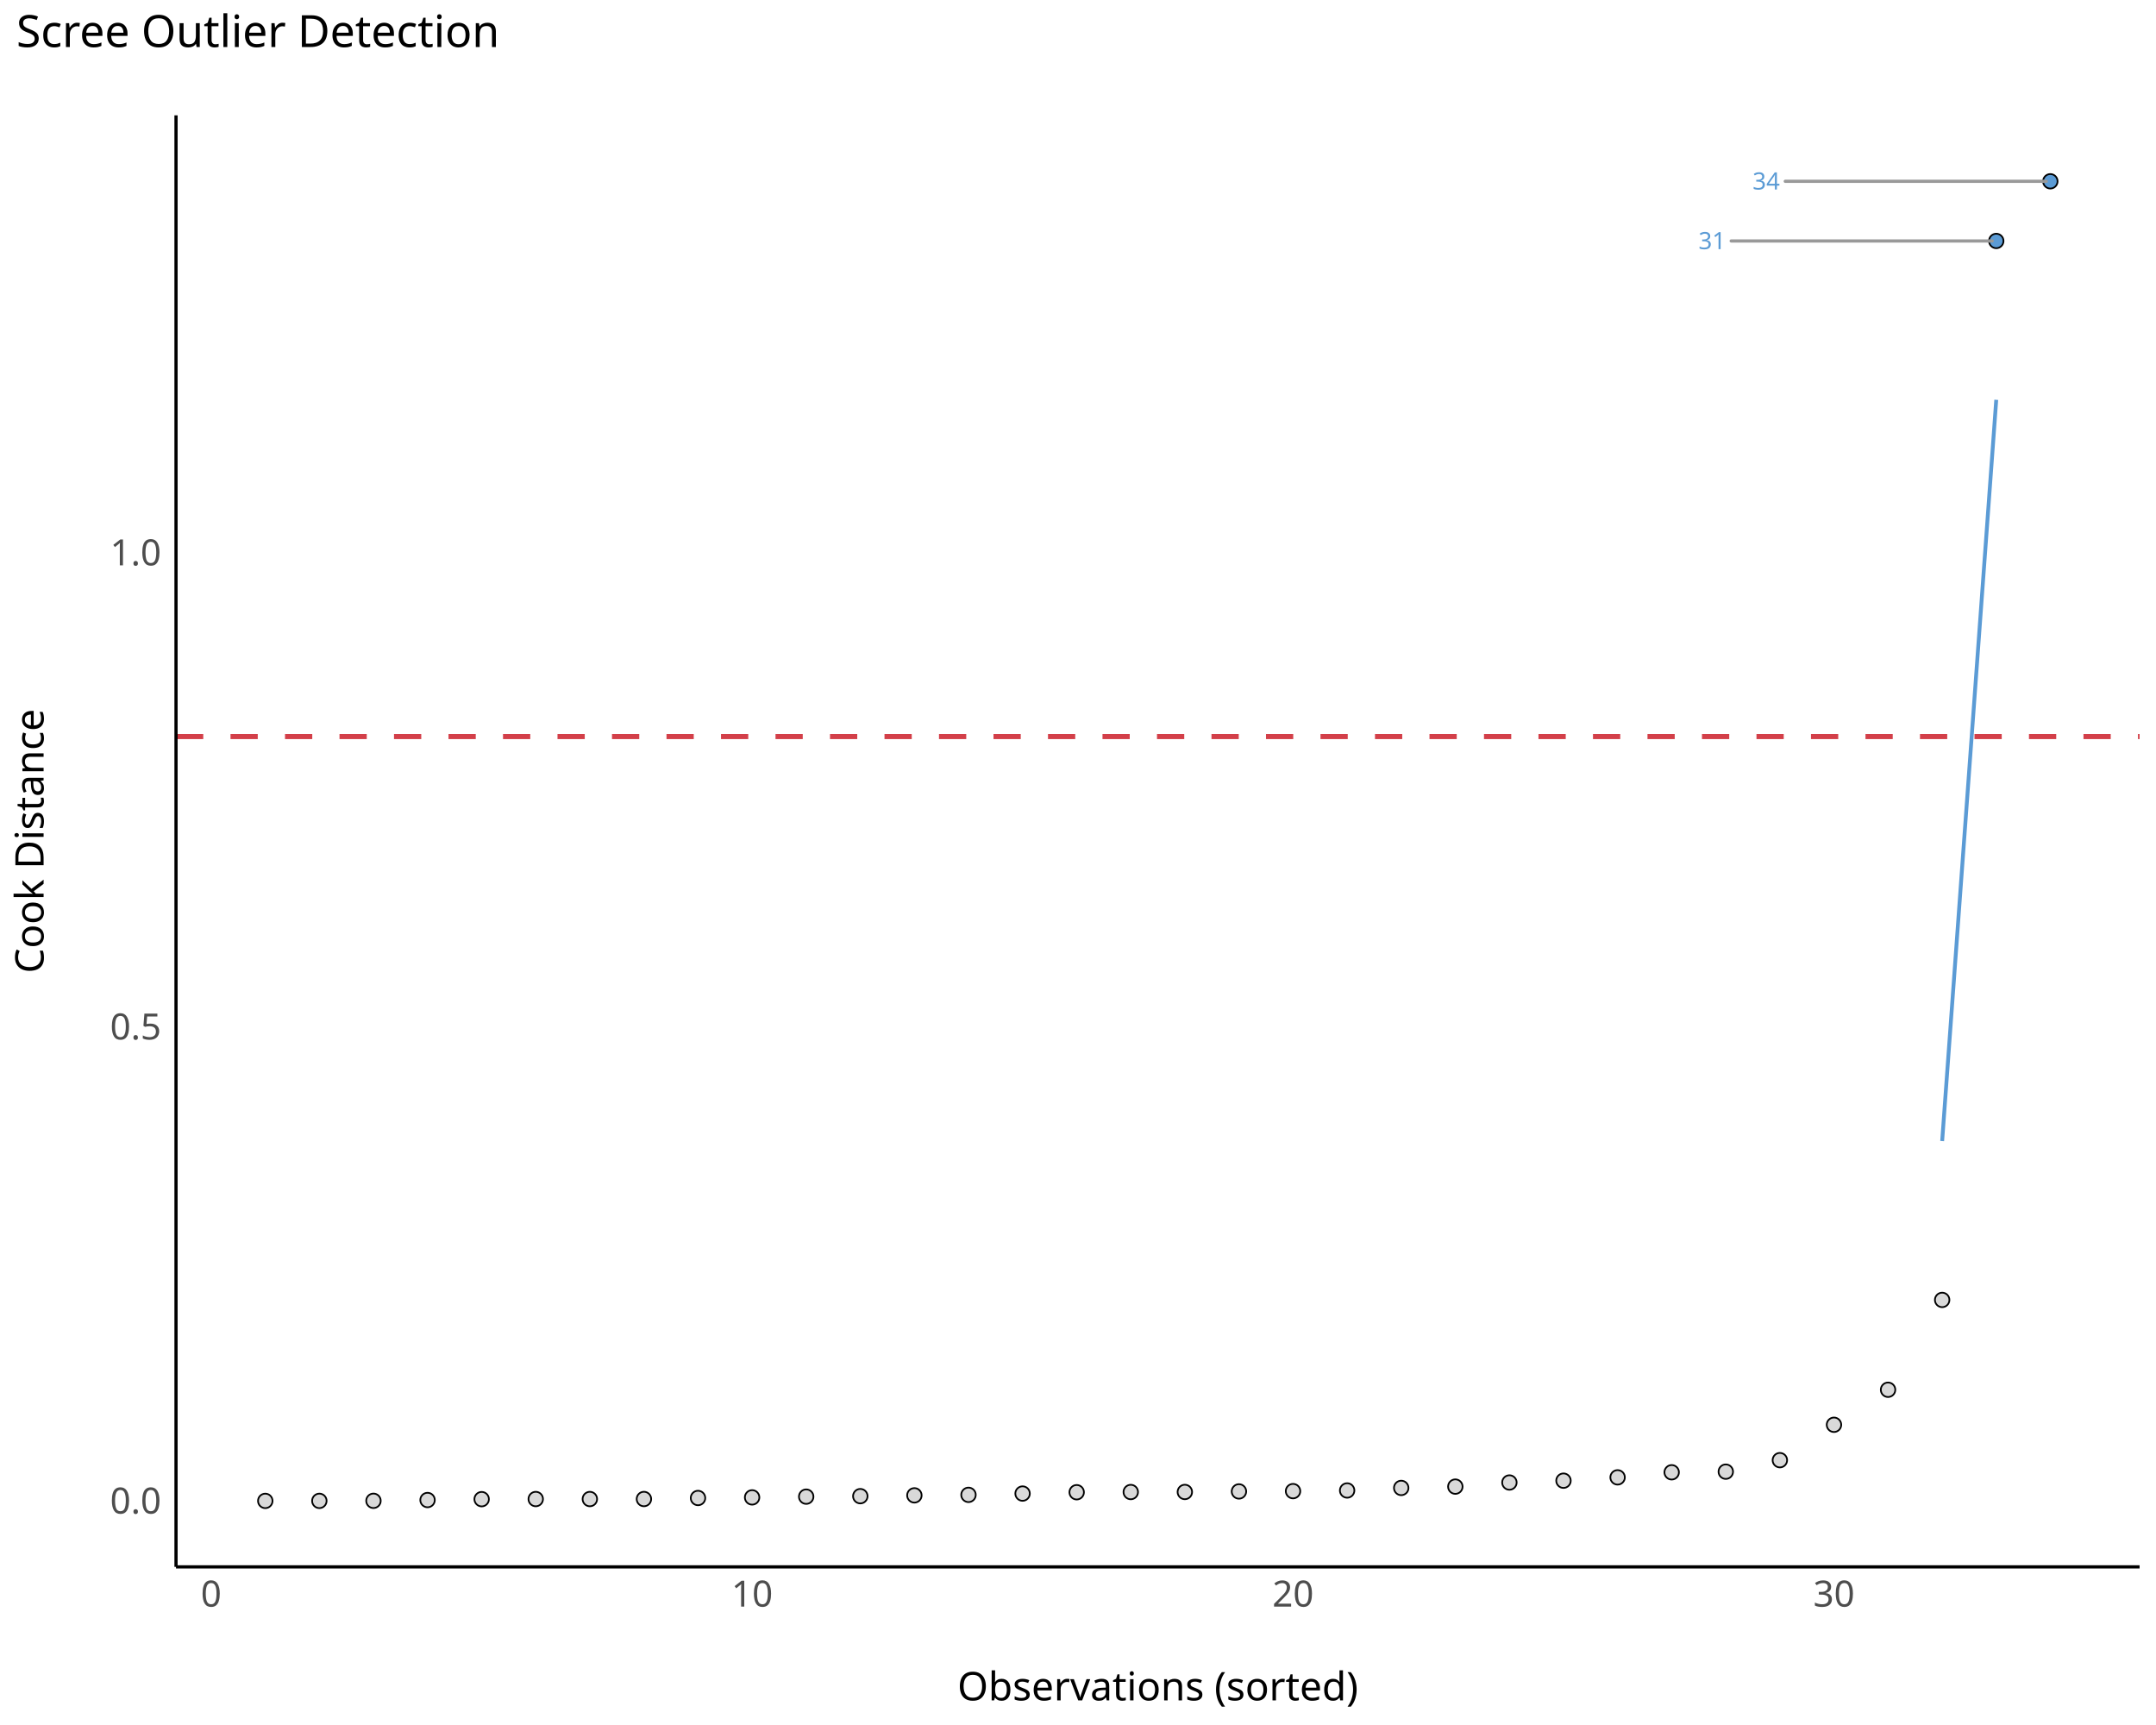
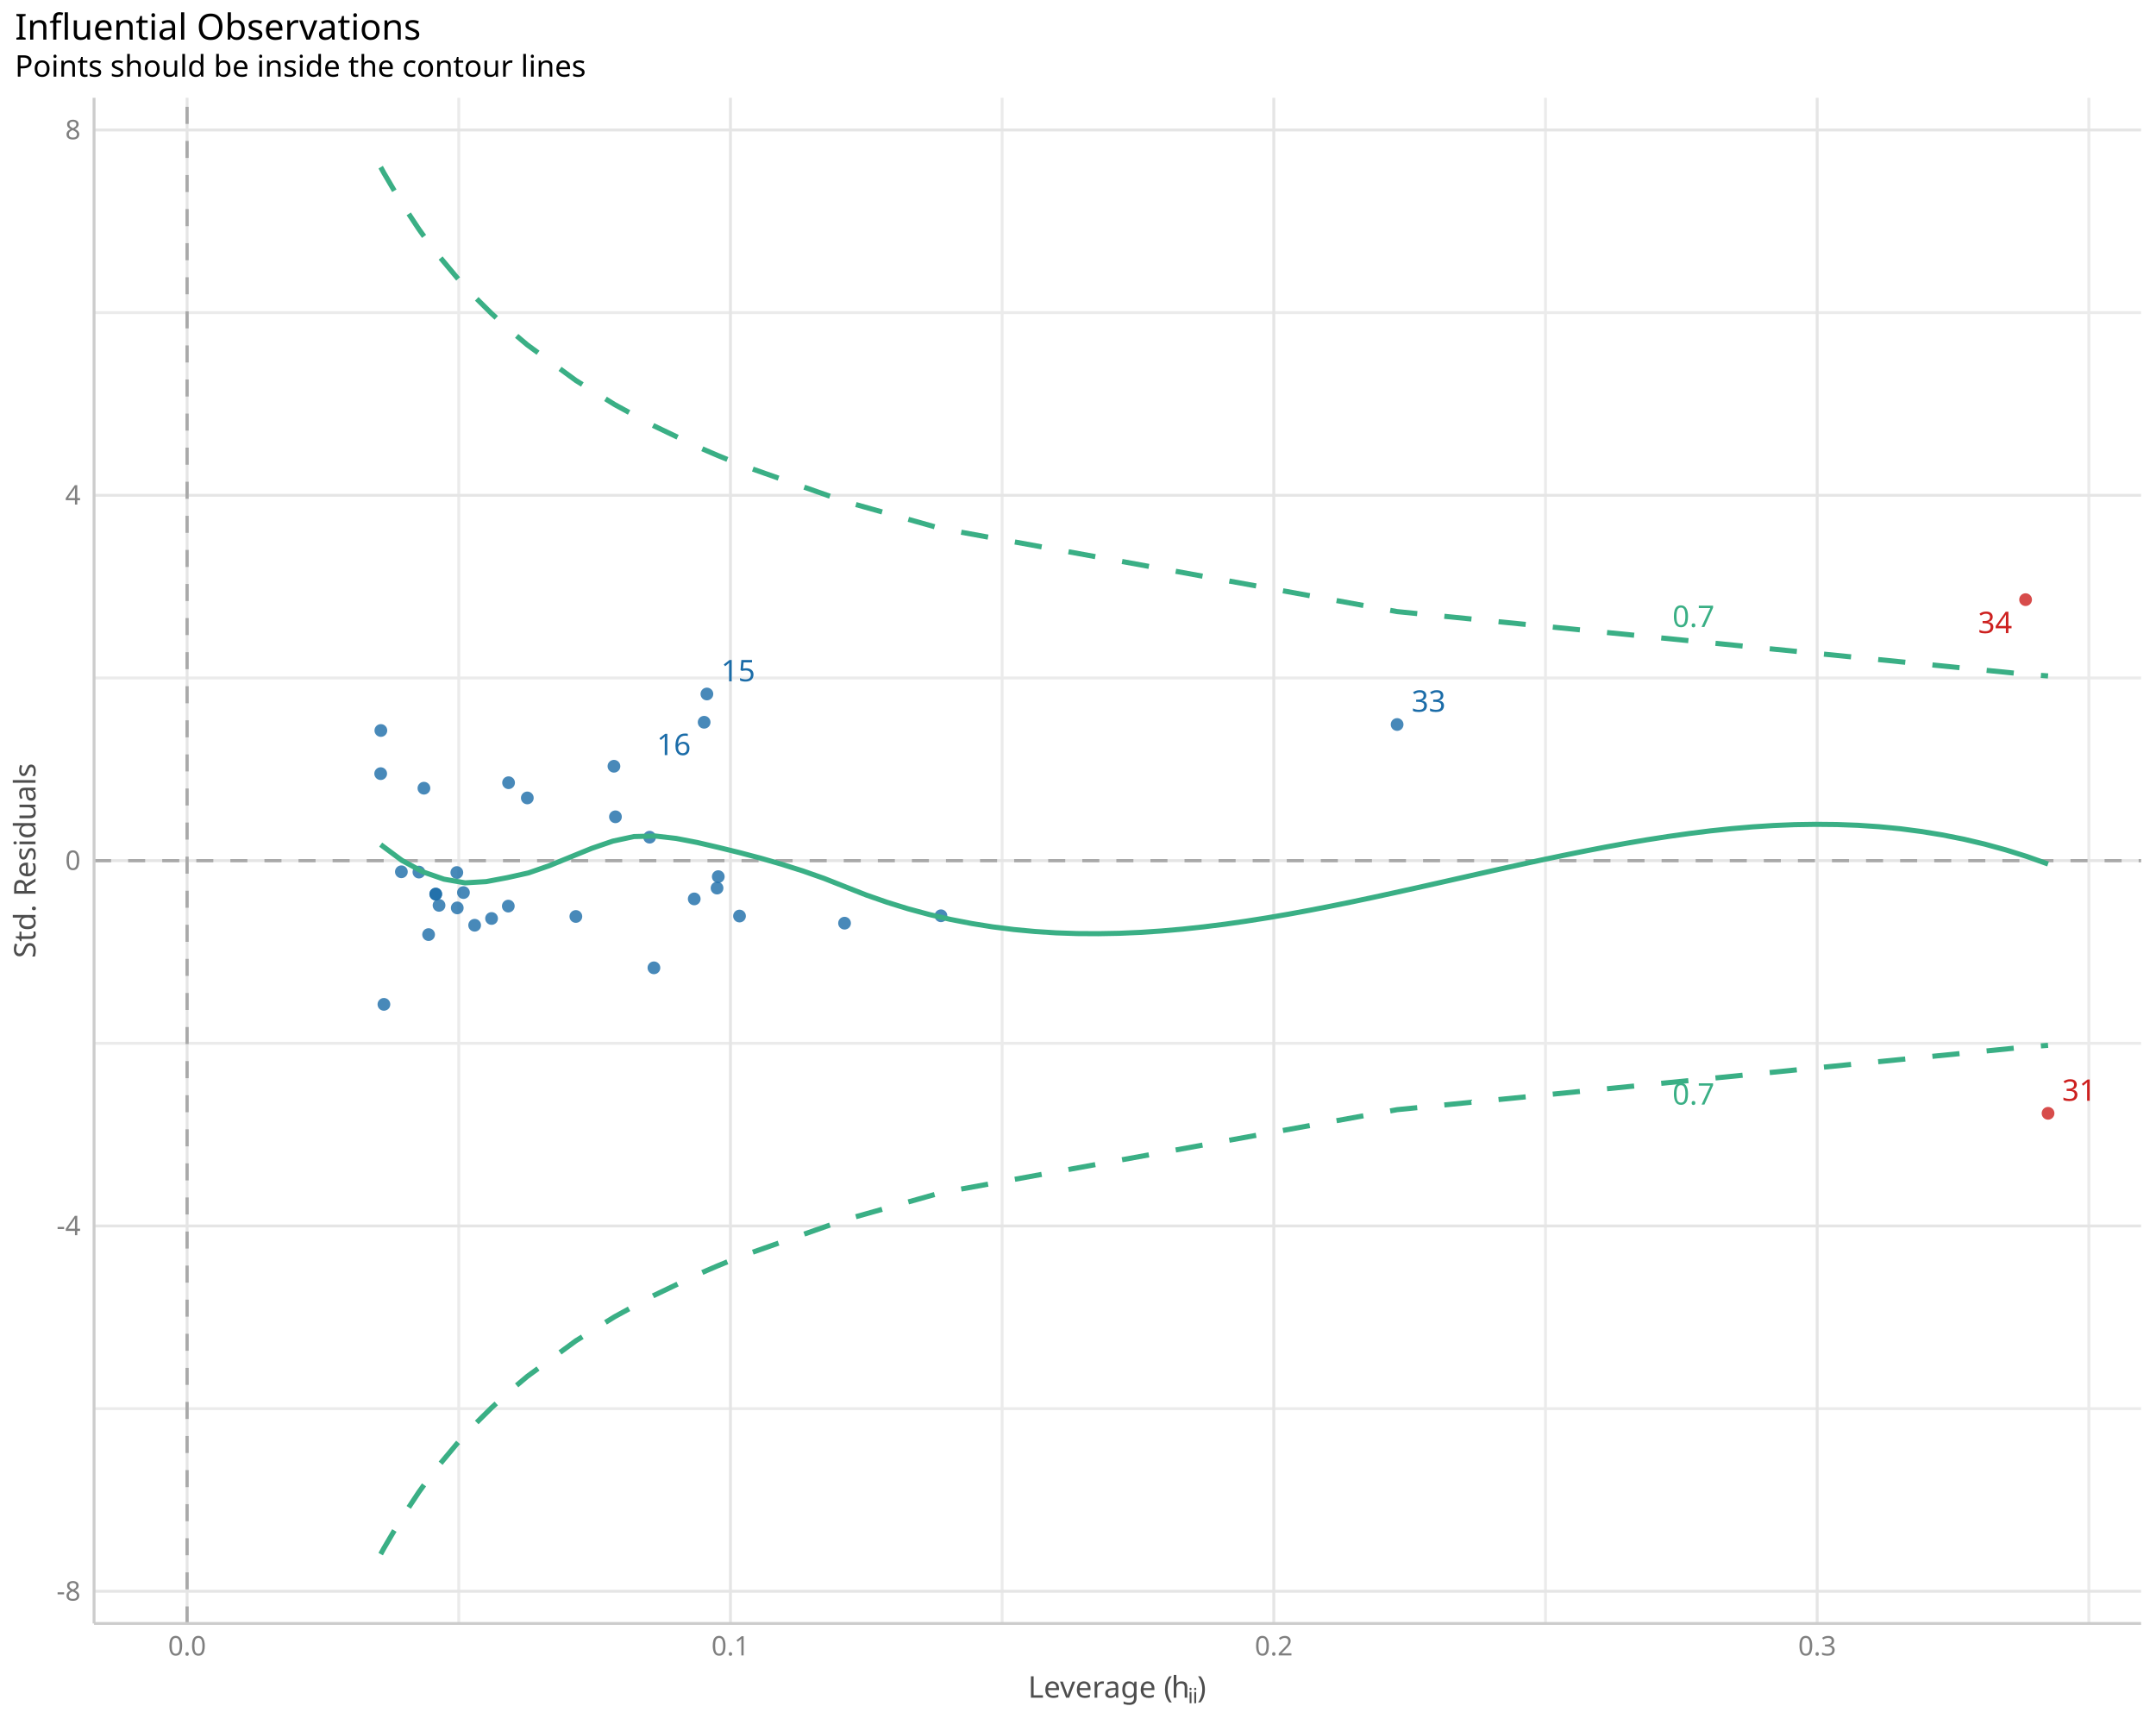
<svg xmlns="http://www.w3.org/2000/svg" class="svglite" data-engine-version="2.0" width="720.00pt" height="576.00pt" viewBox="0 0 720.00 576.00">
  <defs>
    <style type="text/css">
    .svglite line, .svglite polyline, .svglite polygon, .svglite path, .svglite rect, .svglite circle {
      fill: none;
      stroke: #000000;
      stroke-linecap: round;
      stroke-linejoin: round;
      stroke-miterlimit: 10.00;
    }
  </style>
  </defs>
  <rect width="100%" height="100%" style="stroke: none; fill: #FFFFFF;" />
  <defs>
    <clipPath id="cpMC4wMHw3MjAuMDB8MC4wMHw1NzYuMDA=">
      <rect x="0.00" y="0.00" width="720.00" height="576.00" />
    </clipPath>
  </defs>
  <g clip-path="url(#cpMC4wMHw3MjAuMDB8MC4wMHw1NzYuMDA=)">
-     <rect x="0" y="0.00" width="720.00" height="576.00" style="stroke-width: 1.07; stroke: #FFFFFF; fill: #FFFFFF;" />
+     <rect x="0" y="0.00" width="720.00" height="576.00" style="stroke-width: 0.97; stroke: #FFFFFF; fill: #FFFFFF;" />
  </g>
  <defs>
-     <clipPath id="cpNTguNzh8NzE0LjUyfDM4LjUxfDUyMy4yMA==">
-       <rect x="58.78" y="38.51" width="655.74" height="484.69" />
+     <clipPath id="cpMzEuNDF8NzE1LjAyfDMyLjY2fDU0Mi4wOQ==">
+       <rect x="31.41" y="32.66" width="683.61" height="509.43" />
    </clipPath>
  </defs>
-   <g clip-path="url(#cpNTguNzh8NzE0LjUyfDM4LjUxfDUyMy4yMA==)">
-     <rect x="58.78" y="38.51" width="655.74" height="484.69" style="stroke-width: 1.07; stroke: none; fill: #FFFFFF;" />
-     <circle cx="88.59" cy="501.17" r="2.42" style="stroke-width: 0.57; fill: #D9D9D9;" />
-     <circle cx="106.65" cy="501.16" r="2.42" style="stroke-width: 0.57; fill: #D9D9D9;" />
-     <circle cx="124.72" cy="501.14" r="2.42" style="stroke-width: 0.57; fill: #D9D9D9;" />
-     <circle cx="142.78" cy="500.88" r="2.42" style="stroke-width: 0.57; fill: #D9D9D9;" />
-     <circle cx="160.85" cy="500.59" r="2.42" style="stroke-width: 0.57; fill: #D9D9D9;" />
-     <circle cx="178.91" cy="500.55" r="2.42" style="stroke-width: 0.57; fill: #D9D9D9;" />
-     <circle cx="196.98" cy="500.55" r="2.42" style="stroke-width: 0.57; fill: #D9D9D9;" />
-     <circle cx="215.04" cy="500.54" r="2.42" style="stroke-width: 0.57; fill: #D9D9D9;" />
-     <circle cx="233.10" cy="500.20" r="2.42" style="stroke-width: 0.57; fill: #D9D9D9;" />
-     <circle cx="251.17" cy="500.00" r="2.42" style="stroke-width: 0.57; fill: #D9D9D9;" />
-     <circle cx="269.23" cy="499.75" r="2.42" style="stroke-width: 0.57; fill: #D9D9D9;" />
-     <circle cx="287.30" cy="499.59" r="2.42" style="stroke-width: 0.57; fill: #D9D9D9;" />
-     <circle cx="305.36" cy="499.32" r="2.42" style="stroke-width: 0.57; fill: #D9D9D9;" />
-     <circle cx="323.43" cy="499.15" r="2.42" style="stroke-width: 0.57; fill: #D9D9D9;" />
-     <circle cx="341.49" cy="498.72" r="2.42" style="stroke-width: 0.57; fill: #D9D9D9;" />
-     <circle cx="359.56" cy="498.28" r="2.42" style="stroke-width: 0.57; fill: #D9D9D9;" />
-     <circle cx="377.62" cy="498.21" r="2.42" style="stroke-width: 0.57; fill: #D9D9D9;" />
-     <circle cx="395.68" cy="498.19" r="2.42" style="stroke-width: 0.57; fill: #D9D9D9;" />
-     <circle cx="413.75" cy="498.01" r="2.42" style="stroke-width: 0.57; fill: #D9D9D9;" />
-     <circle cx="431.81" cy="497.91" r="2.42" style="stroke-width: 0.57; fill: #D9D9D9;" />
-     <circle cx="449.88" cy="497.69" r="2.42" style="stroke-width: 0.57; fill: #D9D9D9;" />
-     <circle cx="467.94" cy="496.84" r="2.42" style="stroke-width: 0.57; fill: #D9D9D9;" />
-     <circle cx="486.01" cy="496.40" r="2.42" style="stroke-width: 0.57; fill: #D9D9D9;" />
-     <circle cx="504.07" cy="495.03" r="2.42" style="stroke-width: 0.57; fill: #D9D9D9;" />
-     <circle cx="522.13" cy="494.42" r="2.42" style="stroke-width: 0.57; fill: #D9D9D9;" />
-     <circle cx="540.20" cy="493.31" r="2.42" style="stroke-width: 0.57; fill: #D9D9D9;" />
-     <circle cx="558.26" cy="491.62" r="2.42" style="stroke-width: 0.57; fill: #D9D9D9;" />
-     <circle cx="576.33" cy="491.41" r="2.42" style="stroke-width: 0.57; fill: #D9D9D9;" />
-     <circle cx="594.39" cy="487.57" r="2.42" style="stroke-width: 0.57; fill: #D9D9D9;" />
-     <circle cx="612.46" cy="475.75" r="2.42" style="stroke-width: 0.57; fill: #D9D9D9;" />
-     <circle cx="630.52" cy="464.06" r="2.42" style="stroke-width: 0.57; fill: #D9D9D9;" />
-     <circle cx="648.59" cy="434.06" r="2.42" style="stroke-width: 0.57; fill: #D9D9D9;" />
-     <circle cx="666.65" cy="80.46" r="2.42" style="stroke-width: 0.57; fill: #5B9BD5;" />
-     <circle cx="684.71" cy="60.54" r="2.42" style="stroke-width: 0.57; fill: #5B9BD5;" />
-     <line x1="58.78" y1="245.95" x2="714.52" y2="245.95" style="stroke-width: 1.71; stroke: #D33F49; stroke-dasharray: 9.10,9.10; stroke-linecap: butt;" />
-     <line x1="648.59" y1="381.02" x2="666.65" y2="133.50" style="stroke-width: 1.28; stroke: #5B9BD5; stroke-linecap: butt;" />
-     <line x1="578.13" y1="80.46" x2="665.30" y2="80.46" style="stroke-width: 1.07; stroke: #999999;" />
-     <line x1="596.19" y1="60.54" x2="683.37" y2="60.54" style="stroke-width: 1.07; stroke: #999999;" />
-     <text x="576.33" y="83.20" text-anchor="end" style="font-size: 7.97px; fill: #5B9BD5; font-family: sans;" textLength="8.86px" lengthAdjust="spacingAndGlyphs">31</text>
-     <text x="594.39" y="63.28" text-anchor="end" style="font-size: 7.97px; fill: #5B9BD5; font-family: sans;" textLength="8.86px" lengthAdjust="spacingAndGlyphs">34</text>
+   <g clip-path="url(#cpMzEuNDF8NzE1LjAyfDMyLjY2fDU0Mi4wOQ==)">
+     <rect x="31.41" y="32.66" width="683.61" height="509.43" style="stroke-width: 0.97; stroke: none; fill: #FFFFFF;" />
+     <polyline points="31.41,470.36 715.02,470.36 " style="stroke-width: 0.97; stroke: #EBEBEB; stroke-linecap: butt;" />
+     <polyline points="31.41,348.37 715.02,348.37 " style="stroke-width: 0.97; stroke: #EBEBEB; stroke-linecap: butt;" />
+     <polyline points="31.41,226.38 715.02,226.38 " style="stroke-width: 0.97; stroke: #EBEBEB; stroke-linecap: butt;" />
+     <polyline points="31.41,104.39 715.02,104.39 " style="stroke-width: 0.97; stroke: #EBEBEB; stroke-linecap: butt;" />
+     <polyline points="153.21,542.09 153.21,32.66 " style="stroke-width: 0.97; stroke: #EBEBEB; stroke-linecap: butt;" />
+     <polyline points="334.66,542.09 334.66,32.66 " style="stroke-width: 0.97; stroke: #EBEBEB; stroke-linecap: butt;" />
+     <polyline points="516.12,542.09 516.12,32.66 " style="stroke-width: 0.97; stroke: #EBEBEB; stroke-linecap: butt;" />
+     <polyline points="697.58,542.09 697.58,32.66 " style="stroke-width: 0.97; stroke: #EBEBEB; stroke-linecap: butt;" />
+     <polyline points="31.41,531.35 715.02,531.35 " style="stroke-width: 0.97; stroke: #E5E5E5; stroke-linecap: butt;" />
+     <polyline points="31.41,409.36 715.02,409.36 " style="stroke-width: 0.97; stroke: #E5E5E5; stroke-linecap: butt;" />
+     <polyline points="31.41,287.38 715.02,287.38 " style="stroke-width: 0.97; stroke: #E5E5E5; stroke-linecap: butt;" />
+     <polyline points="31.41,165.39 715.02,165.39 " style="stroke-width: 0.97; stroke: #E5E5E5; stroke-linecap: butt;" />
+     <polyline points="31.41,43.40 715.02,43.40 " style="stroke-width: 0.97; stroke: #E5E5E5; stroke-linecap: butt;" />
+     <polyline points="62.48,542.09 62.48,32.66 " style="stroke-width: 0.97; stroke: #E5E5E5; stroke-linecap: butt;" />
+     <polyline points="243.94,542.09 243.94,32.66 " style="stroke-width: 0.97; stroke: #E5E5E5; stroke-linecap: butt;" />
+     <polyline points="425.39,542.09 425.39,32.66 " style="stroke-width: 0.97; stroke: #E5E5E5; stroke-linecap: butt;" />
+     <polyline points="606.85,542.09 606.85,32.66 " style="stroke-width: 0.97; stroke: #E5E5E5; stroke-linecap: butt;" />
+     <circle cx="145.52" cy="298.55" r="2.13" style="stroke-width: 0.00; stroke: none; fill: #1B6CA8; fill-opacity: 0.80;" />
+     <circle cx="145.52" cy="298.55" r="2.13" style="stroke-width: 0.00; stroke: none; fill: #1B6CA8; fill-opacity: 0.80;" />
+     <circle cx="158.51" cy="308.95" r="2.13" style="stroke-width: 0.00; stroke: none; fill: #1B6CA8; fill-opacity: 0.80;" />
+     <circle cx="141.57" cy="263.19" r="2.13" style="stroke-width: 0.00; stroke: none; fill: #1B6CA8; fill-opacity: 0.80;" />
+     <circle cx="127.13" cy="258.33" r="2.13" style="stroke-width: 0.00; stroke: none; fill: #1B6CA8; fill-opacity: 0.80;" />
+     <circle cx="205.53" cy="272.74" r="2.13" style="stroke-width: 0.00; stroke: none; fill: #1B6CA8; fill-opacity: 0.80;" />
+     <circle cx="239.87" cy="292.72" r="2.13" style="stroke-width: 0.00; stroke: none; fill: #1B6CA8; fill-opacity: 0.80;" />
+     <circle cx="216.94" cy="279.55" r="2.13" style="stroke-width: 0.00; stroke: none; fill: #1B6CA8; fill-opacity: 0.80;" />
+     <circle cx="154.77" cy="298.04" r="2.13" style="stroke-width: 0.00; stroke: none; fill: #1B6CA8; fill-opacity: 0.80;" />
+     <circle cx="146.62" cy="302.31" r="2.13" style="stroke-width: 0.00; stroke: none; fill: #1B6CA8; fill-opacity: 0.80;" />
+     <circle cx="169.75" cy="302.56" r="2.13" style="stroke-width: 0.00; stroke: none; fill: #1B6CA8; fill-opacity: 0.80;" />
+     <circle cx="139.90" cy="291.20" r="2.13" style="stroke-width: 0.00; stroke: none; fill: #1B6CA8; fill-opacity: 0.80;" />
+     <circle cx="134.04" cy="291.10" r="2.13" style="stroke-width: 0.00; stroke: none; fill: #1B6CA8; fill-opacity: 0.80;" />
+     <circle cx="152.56" cy="291.35" r="2.13" style="stroke-width: 0.00; stroke: none; fill: #1B6CA8; fill-opacity: 0.80;" />
+     <circle cx="236.07" cy="231.73" r="2.13" style="stroke-width: 0.00; stroke: none; fill: #1B6CA8; fill-opacity: 0.80;" />
+     <circle cx="235.15" cy="241.17" r="2.13" style="stroke-width: 0.00; stroke: none; fill: #1B6CA8; fill-opacity: 0.80;" />
+     <circle cx="205.03" cy="255.86" r="2.13" style="stroke-width: 0.00; stroke: none; fill: #1B6CA8; fill-opacity: 0.80;" />
+     <circle cx="246.96" cy="305.88" r="2.13" style="stroke-width: 0.00; stroke: none; fill: #1B6CA8; fill-opacity: 0.80;" />
+     <circle cx="231.84" cy="300.16" r="2.13" style="stroke-width: 0.00; stroke: none; fill: #1B6CA8; fill-opacity: 0.80;" />
+     <circle cx="282.04" cy="308.26" r="2.13" style="stroke-width: 0.00; stroke: none; fill: #1B6CA8; fill-opacity: 0.80;" />
+     <circle cx="164.16" cy="306.69" r="2.13" style="stroke-width: 0.00; stroke: none; fill: #1B6CA8; fill-opacity: 0.80;" />
+     <circle cx="169.84" cy="261.36" r="2.13" style="stroke-width: 0.00; stroke: none; fill: #1B6CA8; fill-opacity: 0.80;" />
+     <circle cx="176.10" cy="266.44" r="2.13" style="stroke-width: 0.00; stroke: none; fill: #1B6CA8; fill-opacity: 0.80;" />
+     <circle cx="239.46" cy="296.54" r="2.13" style="stroke-width: 0.00; stroke: none; fill: #1B6CA8; fill-opacity: 0.80;" />
+     <circle cx="127.19" cy="243.92" r="2.13" style="stroke-width: 0.00; stroke: none; fill: #1B6CA8; fill-opacity: 0.80;" />
+     <circle cx="192.31" cy="306.02" r="2.13" style="stroke-width: 0.00; stroke: none; fill: #1B6CA8; fill-opacity: 0.80;" />
+     <circle cx="152.70" cy="303.16" r="2.13" style="stroke-width: 0.00; stroke: none; fill: #1B6CA8; fill-opacity: 0.80;" />
+     <circle cx="218.38" cy="323.17" r="2.13" style="stroke-width: 0.00; stroke: none; fill: #1B6CA8; fill-opacity: 0.80;" />
+     <circle cx="314.23" cy="305.79" r="2.13" style="stroke-width: 0.00; stroke: none; fill: #1B6CA8; fill-opacity: 0.80;" />
+     <circle cx="128.21" cy="335.37" r="2.13" style="stroke-width: 0.00; stroke: none; fill: #1B6CA8; fill-opacity: 0.80;" />
+     <circle cx="683.95" cy="371.75" r="2.13" style="stroke-width: 0.00; stroke: none; fill: #CD201F; fill-opacity: 0.80;" />
+     <circle cx="143.13" cy="312.07" r="2.13" style="stroke-width: 0.00; stroke: none; fill: #1B6CA8; fill-opacity: 0.80;" />
+     <circle cx="466.57" cy="241.92" r="2.13" style="stroke-width: 0.00; stroke: none; fill: #1B6CA8; fill-opacity: 0.80;" />
+     <circle cx="676.45" cy="200.23" r="2.13" style="stroke-width: 0.00; stroke: none; fill: #CD201F; fill-opacity: 0.80;" />
+     <line x1="62.48" y1="542.09" x2="62.48" y2="32.66" style="stroke-width: 1.07; stroke: #A9A9A9; stroke-dasharray: 5.69,5.69; stroke-linecap: butt;" />
+     <line x1="31.41" y1="287.38" x2="715.02" y2="287.38" style="stroke-width: 1.07; stroke: #A9A9A9; stroke-dasharray: 5.69,5.69; stroke-linecap: butt;" />
+     <polyline points="127.13,282.03 134.18,287.27 141.23,291.13 148.28,293.57 155.33,294.79 162.37,294.38 169.42,293.05 176.47,291.48 183.52,289.03 190.57,286.14 197.61,283.27 204.66,280.86 211.71,279.34 218.76,279.15 225.81,279.96 232.86,281.32 239.90,282.96 246.95,284.69 254.00,286.55 261.05,288.58 268.10,290.81 275.15,293.29 282.19,296.07 289.24,298.84 296.29,301.30 303.34,303.48 310.39,305.38 317.44,307.01 324.48,308.37 331.53,309.50 338.58,310.38 345.63,311.04 352.68,311.49 359.73,311.73 366.77,311.77 373.82,311.64 380.87,311.33 387.92,310.86 394.97,310.24 402.01,309.48 409.06,308.60 416.11,307.59 423.16,306.48 430.21,305.27 437.26,303.97 444.30,302.60 451.35,301.17 458.40,299.68 465.45,298.15 472.50,296.59 479.55,295.01 486.59,293.42 493.64,291.83 500.69,290.25 507.74,288.69 514.79,287.16 521.84,285.68 528.88,284.26 535.93,282.89 542.98,281.61 550.03,280.41 557.08,279.31 564.12,278.32 571.17,277.44 578.22,276.70 585.27,276.10 592.32,275.65 599.37,275.36 606.41,275.25 613.46,275.32 620.51,275.58 627.56,276.05 634.61,276.73 641.66,277.65 648.70,278.80 655.75,280.20 662.80,281.86 669.85,283.79 676.90,286.00 683.95,288.50 " style="stroke-width: 1.71; stroke: #3AAF85; stroke-linecap: butt;" />
+     <text x="666.26" y="211.41" text-anchor="middle" style="font-size: 9.96px; fill: #CD201F; font-family: sans;" textLength="11.08px" lengthAdjust="spacingAndGlyphs">34</text>
+     <text x="694.33" y="367.57" text-anchor="middle" style="font-size: 9.96px; fill: #CD201F; font-family: sans;" textLength="11.08px" lengthAdjust="spacingAndGlyphs">31</text>
+     <text x="477.10" y="237.65" text-anchor="middle" style="font-size: 9.96px; fill: #1B6CA8; font-family: sans;" textLength="11.08px" lengthAdjust="spacingAndGlyphs">33</text>
+     <text x="246.51" y="227.49" text-anchor="middle" style="font-size: 9.96px; fill: #1B6CA8; font-family: sans;" textLength="11.08px" lengthAdjust="spacingAndGlyphs">15</text>
+     <text x="225.02" y="252.14" text-anchor="middle" style="font-size: 9.96px; fill: #1B6CA8; font-family: sans;" textLength="11.08px" lengthAdjust="spacingAndGlyphs">16</text>
+     <polyline points="127.13,55.82 127.19,55.92 128.21,57.78 134.04,67.71 139.90,76.55 141.57,78.88 143.13,80.99 145.52,84.13 145.52,84.13 146.62,85.53 152.56,92.63 152.70,92.79 154.77,95.10 158.51,99.09 164.16,104.69 169.75,109.81 169.84,109.89 176.10,115.16 192.31,127.04 205.03,134.94 205.53,135.23 216.94,141.46 218.38,142.20 231.84,148.65 235.15,150.13 236.07,150.53 239.46,151.99 239.87,152.16 246.96,155.07 282.04,167.41 314.23,176.48 466.57,204.22 676.45,225.14 683.95,225.70 " style="stroke-width: 1.71; stroke: #3AAF85; stroke-dasharray: 9.10,9.10; stroke-linecap: butt;" />
+     <polyline points="127.13,518.94 127.19,518.83 128.21,516.97 134.04,507.04 139.90,498.20 141.57,495.88 143.13,493.76 145.52,490.62 145.52,490.62 146.62,489.22 152.56,482.12 152.70,481.96 154.77,479.65 158.51,475.66 164.16,470.06 169.75,464.94 169.84,464.86 176.10,459.59 192.31,447.71 205.03,439.81 205.53,439.52 216.94,433.30 218.38,432.56 231.84,426.10 235.15,424.63 236.07,424.22 239.46,422.76 239.87,422.59 246.96,419.68 282.04,407.34 314.23,398.27 466.57,370.53 676.45,349.62 683.95,349.05 " style="stroke-width: 1.71; stroke: #3AAF85; stroke-dasharray: 9.10,9.10; stroke-linecap: butt;" />
+     <text x="572.58" y="209.35" text-anchor="end" style="font-size: 9.96px; fill: #3AAF85; font-family: sans;" textLength="13.84px" lengthAdjust="spacingAndGlyphs">0.7</text>
+     <text x="572.58" y="368.83" text-anchor="end" style="font-size: 9.96px; fill: #3AAF85; font-family: sans;" textLength="13.84px" lengthAdjust="spacingAndGlyphs">0.7</text>
  </g>
  <g clip-path="url(#cpMC4wMHw3MjAuMDB8MC4wMHw1NzYuMDA=)">
-     <polyline points="58.78,523.20 58.78,38.51 " style="stroke-width: 1.07; stroke-linecap: butt;" />
-     <text x="53.85" y="505.40" text-anchor="end" style="font-size: 12.10px; fill: #4D4D4D; font-family: sans;" textLength="16.82px" lengthAdjust="spacingAndGlyphs">0.0</text>
-     <text x="53.85" y="347.09" text-anchor="end" style="font-size: 12.10px; fill: #4D4D4D; font-family: sans;" textLength="16.82px" lengthAdjust="spacingAndGlyphs">0.5</text>
-     <text x="53.85" y="188.78" text-anchor="end" style="font-size: 12.10px; fill: #4D4D4D; font-family: sans;" textLength="16.82px" lengthAdjust="spacingAndGlyphs">1.0</text>
-     <polyline points="58.78,523.20 714.52,523.20 " style="stroke-width: 1.07; stroke-linecap: butt;" />
-     <text x="70.52" y="536.46" text-anchor="middle" style="font-size: 12.10px; fill: #4D4D4D; font-family: sans;" textLength="6.73px" lengthAdjust="spacingAndGlyphs">0</text>
-     <text x="251.17" y="536.46" text-anchor="middle" style="font-size: 12.10px; fill: #4D4D4D; font-family: sans;" textLength="13.46px" lengthAdjust="spacingAndGlyphs">10</text>
-     <text x="431.81" y="536.46" text-anchor="middle" style="font-size: 12.10px; fill: #4D4D4D; font-family: sans;" textLength="13.46px" lengthAdjust="spacingAndGlyphs">20</text>
-     <text x="612.46" y="536.46" text-anchor="middle" style="font-size: 12.10px; fill: #4D4D4D; font-family: sans;" textLength="13.46px" lengthAdjust="spacingAndGlyphs">30</text>
-     <text x="386.65" y="567.78" text-anchor="middle" style="font-size: 13.20px; font-family: sans;" textLength="126.94px" lengthAdjust="spacingAndGlyphs">Observations (sorted)</text>
-     <text transform="translate(14.56,280.85) rotate(-90)" text-anchor="middle" style="font-size: 13.20px; font-family: sans;" textLength="85.86px" lengthAdjust="spacingAndGlyphs">Cook Distance</text>
-     <text x="5.48" y="15.70" style="font-size: 14.85px; font-family: sans;" textLength="153.54px" lengthAdjust="spacingAndGlyphs">Scree Outlier Detection</text>
+     <polyline points="31.41,542.09 31.41,32.66 " style="stroke-width: 0.97; stroke: #CCCCCC; stroke-linecap: butt;" />
+     <text x="26.92" y="534.45" text-anchor="end" style="font-size: 9.00px; fill: #7F7F7F; font-family: sans;" textLength="8.00px" lengthAdjust="spacingAndGlyphs">-8</text>
+     <text x="26.92" y="412.46" text-anchor="end" style="font-size: 9.00px; fill: #7F7F7F; font-family: sans;" textLength="8.00px" lengthAdjust="spacingAndGlyphs">-4</text>
+     <text x="26.92" y="290.47" text-anchor="end" style="font-size: 9.00px; fill: #7F7F7F; font-family: sans;" textLength="5.01px" lengthAdjust="spacingAndGlyphs">0</text>
+     <text x="26.92" y="168.48" text-anchor="end" style="font-size: 9.00px; fill: #7F7F7F; font-family: sans;" textLength="5.01px" lengthAdjust="spacingAndGlyphs">4</text>
+     <text x="26.92" y="46.49" text-anchor="end" style="font-size: 9.00px; fill: #7F7F7F; font-family: sans;" textLength="5.01px" lengthAdjust="spacingAndGlyphs">8</text>
+     <polyline points="31.41,542.09 715.02,542.09 " style="stroke-width: 0.97; stroke: #CCCCCC; stroke-linecap: butt;" />
+     <text x="62.48" y="552.77" text-anchor="middle" style="font-size: 9.00px; fill: #7F7F7F; font-family: sans;" textLength="12.51px" lengthAdjust="spacingAndGlyphs">0.0</text>
+     <text x="243.94" y="552.77" text-anchor="middle" style="font-size: 9.00px; fill: #7F7F7F; font-family: sans;" textLength="12.51px" lengthAdjust="spacingAndGlyphs">0.1</text>
+     <text x="425.39" y="552.77" text-anchor="middle" style="font-size: 9.00px; fill: #7F7F7F; font-family: sans;" textLength="12.51px" lengthAdjust="spacingAndGlyphs">0.2</text>
+     <text x="606.85" y="552.77" text-anchor="middle" style="font-size: 9.00px; fill: #7F7F7F; font-family: sans;" textLength="12.51px" lengthAdjust="spacingAndGlyphs">0.3</text>
+     <text x="343.31" y="566.87" style="font-size: 10.00px; fill: #4D4D4D; font-family: sans;" textLength="47.81px" lengthAdjust="spacingAndGlyphs">Leverage (</text>
+     <text x="391.12" y="566.87" style="font-size: 10.00px; fill: #4D4D4D; font-family: sans;" textLength="5.56px" lengthAdjust="spacingAndGlyphs">h</text>
+     <text x="396.68" y="568.72" style="font-size: 7.00px; fill: #4D4D4D; font-family: sans;" textLength="1.55px" lengthAdjust="spacingAndGlyphs">i</text>
+     <text x="398.24" y="568.72" style="font-size: 7.00px; fill: #4D4D4D; font-family: sans;" textLength="1.55px" lengthAdjust="spacingAndGlyphs">i</text>
+     <text x="399.79" y="566.87" style="font-size: 10.00px; fill: #4D4D4D; font-family: sans;" textLength="3.33px" lengthAdjust="spacingAndGlyphs">)</text>
+     <text transform="translate(11.86,287.38) rotate(-90)" text-anchor="middle" style="font-size: 10.00px; fill: #4D4D4D; font-family: sans;" textLength="64.49px" lengthAdjust="spacingAndGlyphs">Std. Residuals</text>
+     <text x="4.98" y="25.60" style="font-size: 10.00px; font-family: sans;" textLength="179.02px" lengthAdjust="spacingAndGlyphs">Points should be inside the contour lines</text>
+     <text x="4.98" y="13.24" style="font-size: 12.00px; font-family: sans;" textLength="125.42px" lengthAdjust="spacingAndGlyphs">Influential Observations</text>
  </g>
</svg>
